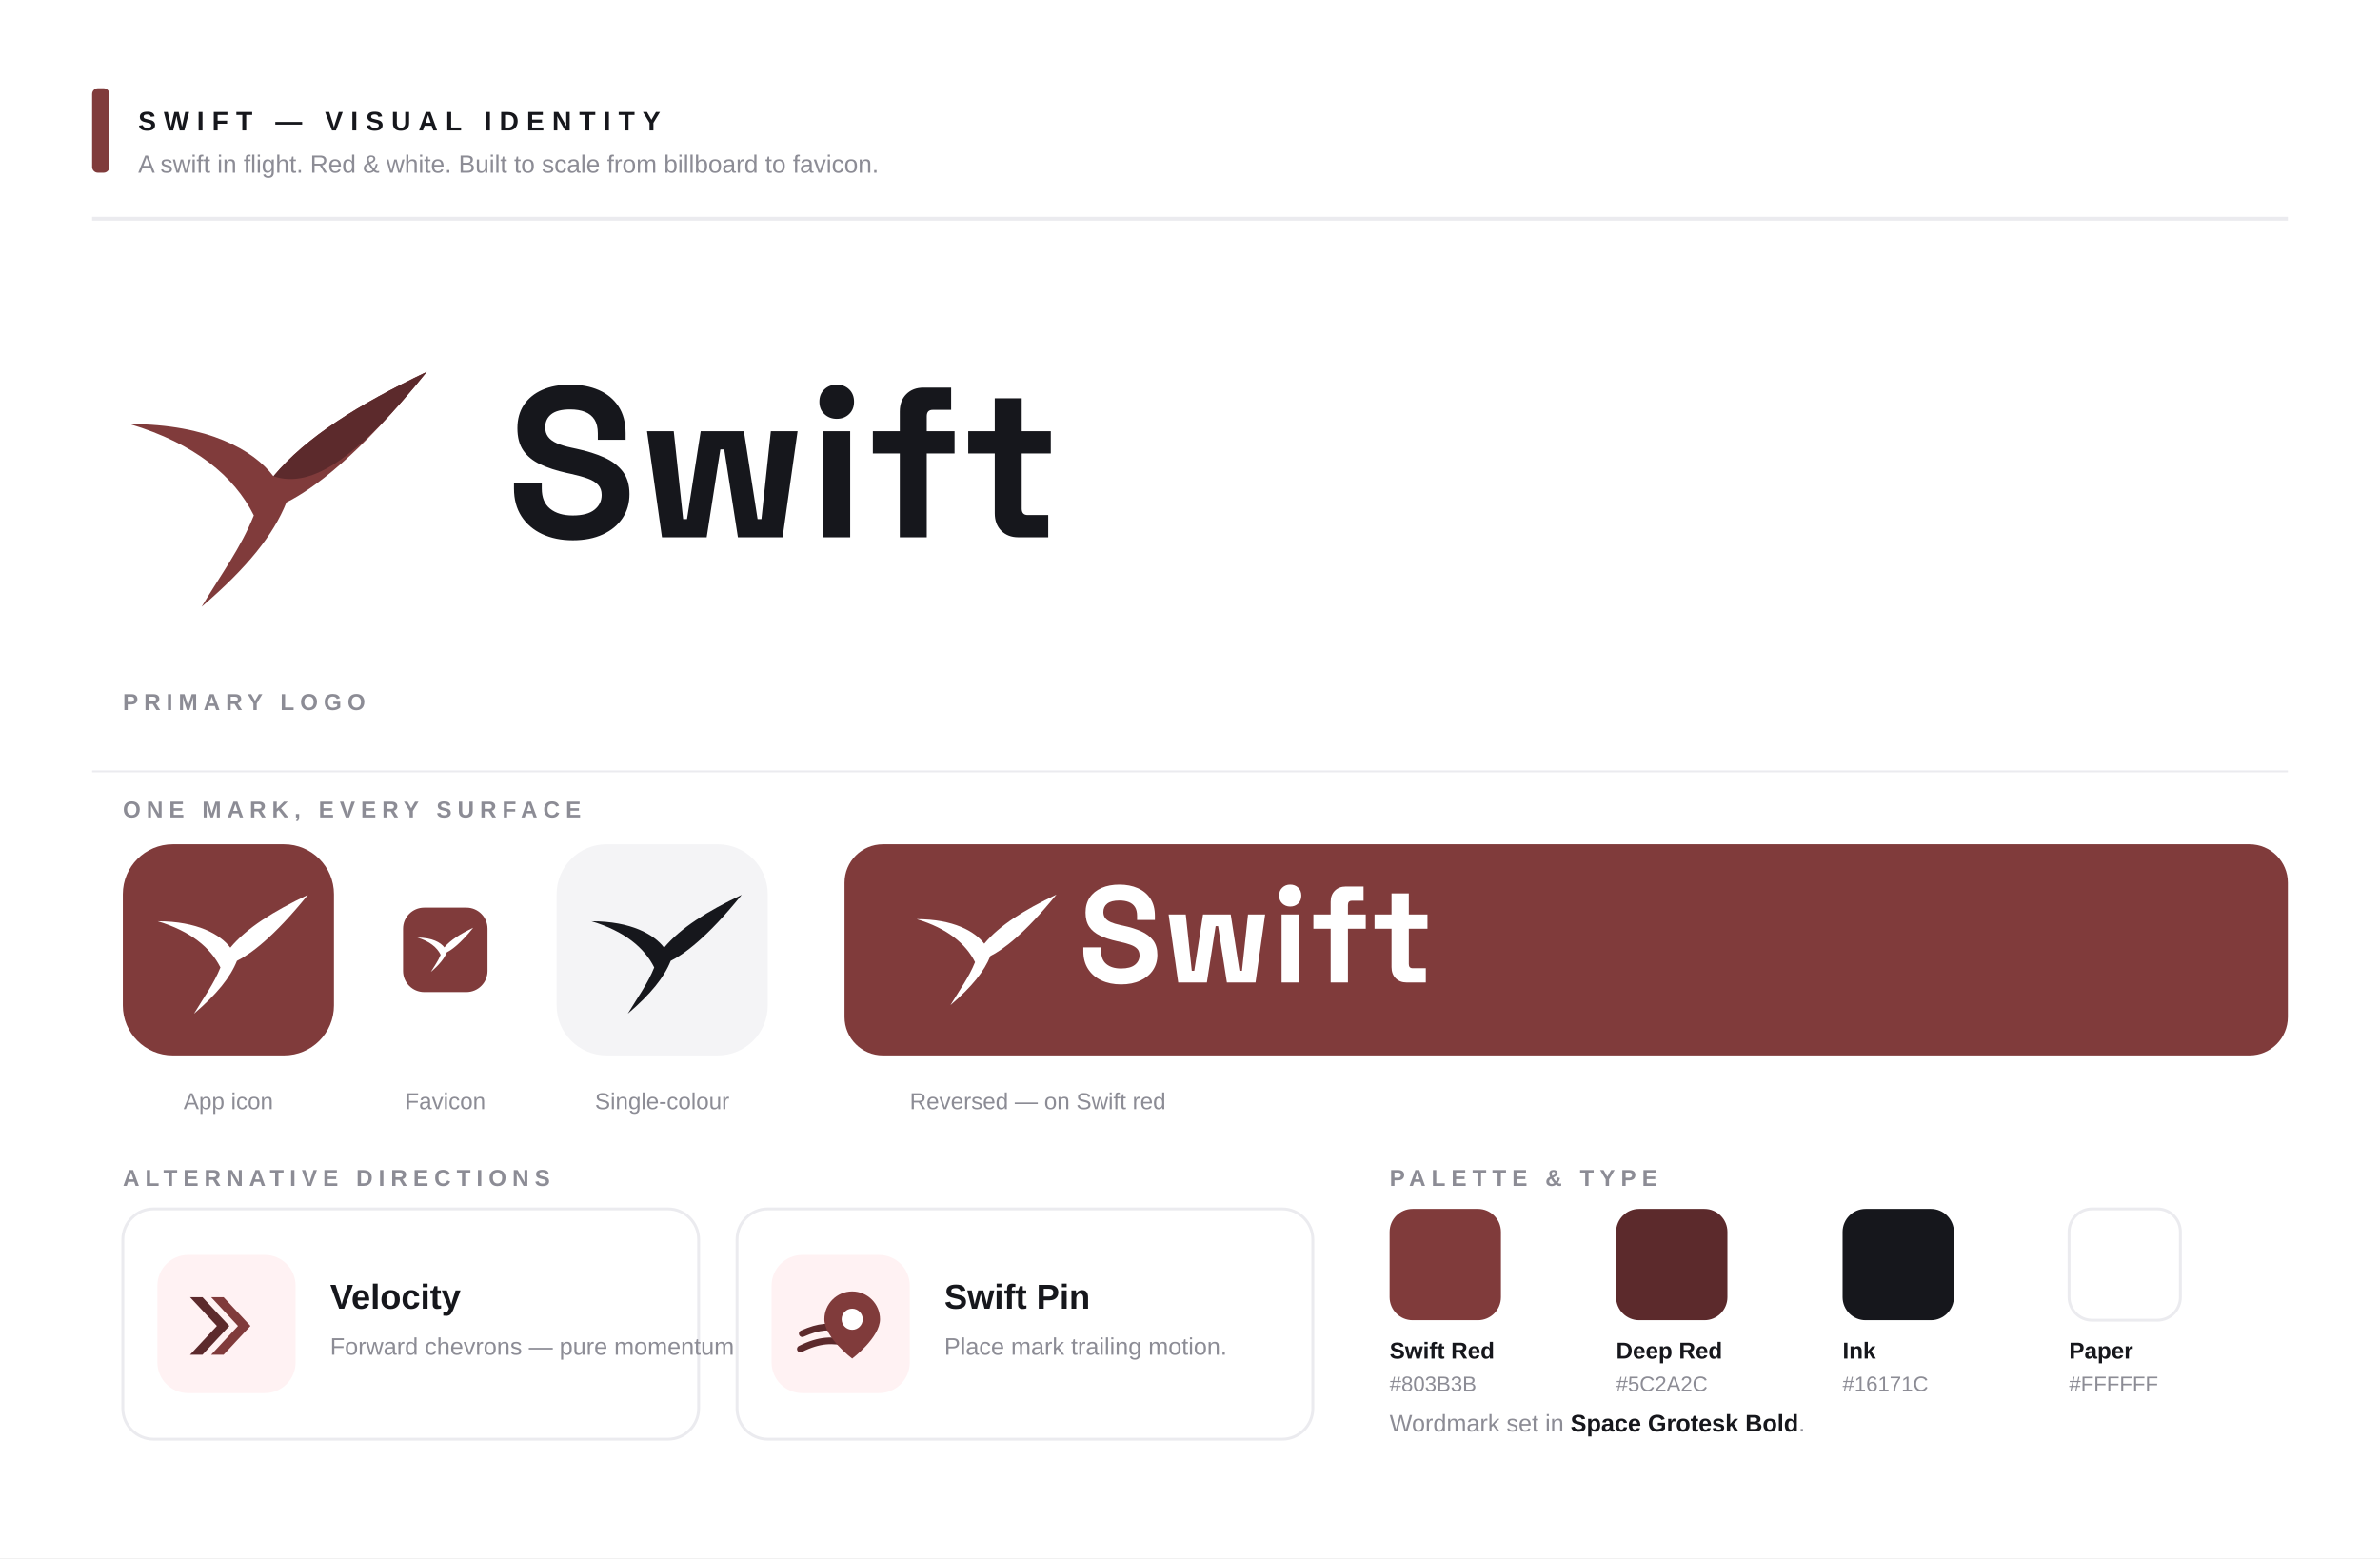
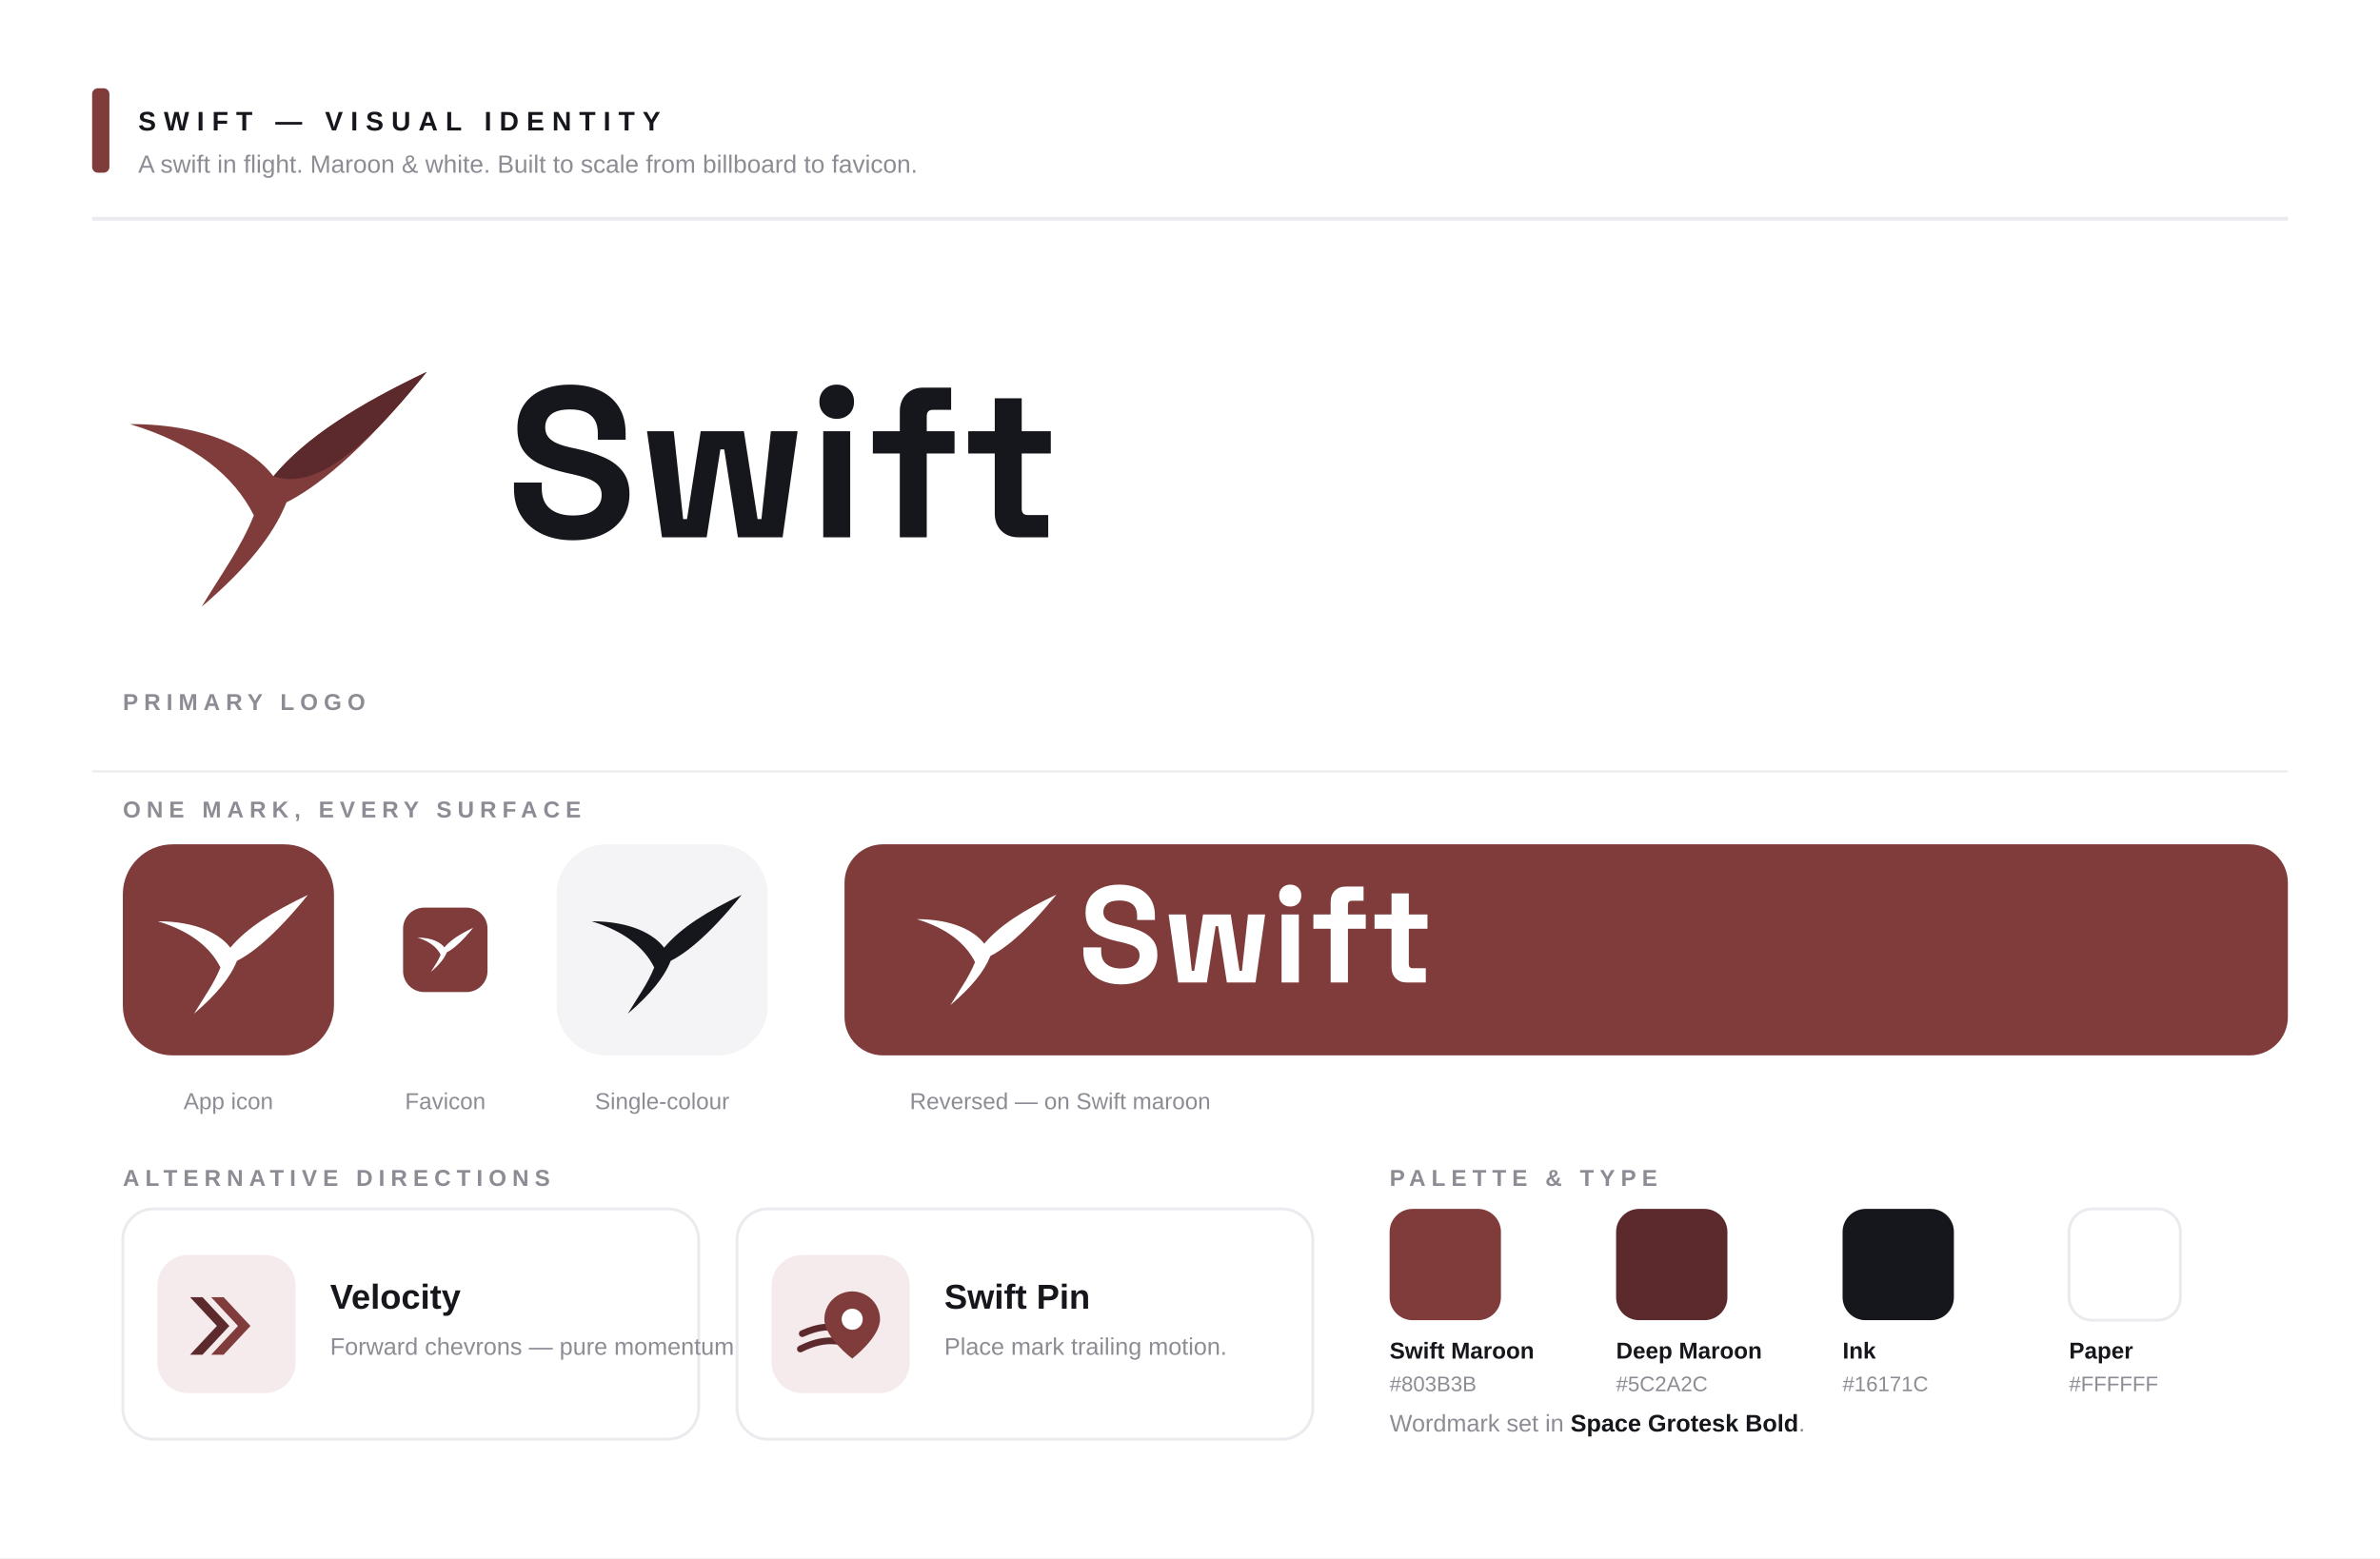
<svg xmlns="http://www.w3.org/2000/svg" width="1240" height="812" viewBox="0 0 1240 812">
  <rect width="1240" height="812" fill="#FFFFFF" />
  <rect x="48" y="46" width="9" height="44" rx="3" fill="#803B3B" />
  <text x="72" y="68" font-family="Space Grotesk,Arial" font-size="14" letter-spacing="4" font-weight="700" fill="#16171C">SWIFT — VISUAL IDENTITY</text>
-   <text x="72" y="90" font-family="Arial" font-size="13" fill="#8C8C95">A swift in flight. Red &amp; white. Built to scale from billboard to favicon.</text>
+   <text x="72" y="90" font-family="Arial" font-size="13" fill="#8C8C95">A swift in flight. Maroon &amp; white. Built to scale from billboard to favicon.</text>
  <line x1="48" y1="114" x2="1192" y2="114" stroke="#EBEBEF" stroke-width="2" />
  <g transform="translate(60,170) scale(1.7)">
    <g transform="translate(-1.5,-6)">
      <path d="M97 20 C76 30 60 40 50 52 C44 44 30 36 6 36 C26 42 38 52 44 64 C40 74 34 82 28 92 C42 80 50 70 54 60 C62 56 76 46 97 20 Z" fill="#803B3B" />
      <path d="M50 52 C62 56 76 46 97 20 C76 30 60 40 50 52 Z" fill="#5C2A2C" />
    </g>
  </g>
  <g transform="translate(264,280) scale(0.1114286,-0.1114286)">
    <path d="M309 -14Q228 -14 166.0 15.0Q104 44 69.0 98.0Q34 152 34 228V256H164V228Q164 165 203.0 133.5Q242 102 309 102Q377 102 410.5 129.0Q444 156 444 198Q444 227 427.5 245.0Q411 263 379.5 274.5Q348 286 303 296L280 301Q208 317 156.5 341.5Q105 366 77.5 406.0Q50 446 50 510Q50 574 80.5 619.5Q111 665 166.5 689.5Q222 714 297 714Q372 714 430.5 688.5Q489 663 522.5 612.5Q556 562 556 486V456H426V486Q426 526 410.5 550.5Q395 575 366.0 586.5Q337 598 297 598Q237 598 208.5 575.5Q180 553 180 514Q180 488 193.5 470.0Q207 452 234.0 440.0Q261 428 303 419L326 414Q401 398 456.5 373.0Q512 348 543.0 307.0Q574 266 574 202Q574 138 541.5 89.5Q509 41 449.5 13.5Q390 -14 309 -14Z M726 0 656 496H781L825 85H843L907 496H1109L1173 85H1191L1235 496H1360L1290 0H1081L1017 411H999L935 0Z M1480 0V496H1606V0ZM1543 554Q1509 554 1485.5 576.0Q1462 598 1462 634Q1462 670 1485.5 692.0Q1509 714 1543 714Q1578 714 1601.0 692.0Q1624 670 1624 634Q1624 598 1601.0 576.0Q1578 554 1543 554Z M1838 0V392H1712V496H1838V588Q1838 639 1868.5 669.5Q1899 700 1948 700H2078V596H1992Q1964 596 1964 566V496H2094V392H1964V0Z M2392 0Q2343 0 2312.5 30.5Q2282 61 2282 112V392H2158V496H2282V650H2408V496H2544V392H2408V134Q2408 104 2436 104H2532V0Z" fill="#16171C" />
  </g>
  <text x="64" y="370" font-family="Space Grotesk,Arial" font-size="12" letter-spacing="3" font-weight="700" fill="#8C8C95">PRIMARY LOGO</text>
  <line x1="48" y1="402" x2="1192" y2="402" stroke="#EBEBEF" stroke-width="1" />
  <text x="64" y="426" font-family="Space Grotesk,Arial" font-size="12" letter-spacing="3" font-weight="700" fill="#8C8C95">ONE MARK, EVERY SURFACE</text>
  <rect x="64" y="440" width="110" height="110" rx="26" fill="#803B3B" />
  <g transform="translate(78.3,454.3) scale(0.86)">
    <g transform="translate(-1.5,-6)">
      <path d="M97 20 C76 30 60 40 50 52 C44 44 30 36 6 36 C26 42 38 52 44 64 C40 74 34 82 28 92 C42 80 50 70 54 60 C62 56 76 46 97 20 Z" fill="#FFFFFF" />
    </g>
  </g>
  <text x="119" y="578" font-family="Arial" font-size="12" fill="#8C8C95" text-anchor="middle">App icon</text>
  <rect x="210" y="473" width="44" height="44" rx="11" fill="#803B3B" />
  <g transform="translate(216,479) scale(0.32)">
    <g transform="translate(-1.5,-6)">
      <path d="M97 20 C76 30 60 40 50 52 C44 44 30 36 6 36 C26 42 38 52 44 64 C40 74 34 82 28 92 C42 80 50 70 54 60 C62 56 76 46 97 20 Z" fill="#FFFFFF" />
    </g>
  </g>
  <text x="232" y="578" font-family="Arial" font-size="12" fill="#8C8C95" text-anchor="middle">Favicon</text>
  <rect x="290" y="440" width="110" height="110" rx="26" fill="#F4F4F6" />
  <g transform="translate(304.3,454.3) scale(0.86)">
    <g transform="translate(-1.5,-6)">
      <path d="M97 20 C76 30 60 40 50 52 C44 44 30 36 6 36 C26 42 38 52 44 64 C40 74 34 82 28 92 C42 80 50 70 54 60 C62 56 76 46 97 20 Z" fill="#16171C" />
    </g>
  </g>
  <text x="345" y="578" font-family="Arial" font-size="12" fill="#8C8C95" text-anchor="middle">Single-colour</text>
  <rect x="440" y="440" width="752" height="110" rx="20" fill="#803B3B" />
  <g transform="translate(474,455) scale(0.8)">
    <g transform="translate(-1.5,-6)">
      <path d="M97 20 C76 30 60 40 50 52 C44 44 30 36 6 36 C26 42 38 52 44 64 C40 74 34 82 28 92 C42 80 50 70 54 60 C62 56 76 46 97 20 Z" fill="#FFFFFF" />
    </g>
  </g>
  <g transform="translate(562,512) scale(0.07142857,-0.07142857)">
    <path d="M309 -14Q228 -14 166.0 15.0Q104 44 69.0 98.0Q34 152 34 228V256H164V228Q164 165 203.0 133.5Q242 102 309 102Q377 102 410.5 129.0Q444 156 444 198Q444 227 427.5 245.0Q411 263 379.5 274.5Q348 286 303 296L280 301Q208 317 156.5 341.5Q105 366 77.5 406.0Q50 446 50 510Q50 574 80.5 619.5Q111 665 166.5 689.5Q222 714 297 714Q372 714 430.5 688.5Q489 663 522.5 612.5Q556 562 556 486V456H426V486Q426 526 410.5 550.5Q395 575 366.0 586.5Q337 598 297 598Q237 598 208.5 575.5Q180 553 180 514Q180 488 193.5 470.0Q207 452 234.0 440.0Q261 428 303 419L326 414Q401 398 456.5 373.0Q512 348 543.0 307.0Q574 266 574 202Q574 138 541.5 89.5Q509 41 449.5 13.5Q390 -14 309 -14Z M726 0 656 496H781L825 85H843L907 496H1109L1173 85H1191L1235 496H1360L1290 0H1081L1017 411H999L935 0Z M1480 0V496H1606V0ZM1543 554Q1509 554 1485.5 576.0Q1462 598 1462 634Q1462 670 1485.5 692.0Q1509 714 1543 714Q1578 714 1601.0 692.0Q1624 670 1624 634Q1624 598 1601.0 576.0Q1578 554 1543 554Z M1838 0V392H1712V496H1838V588Q1838 639 1868.5 669.5Q1899 700 1948 700H2078V596H1992Q1964 596 1964 566V496H2094V392H1964V0Z M2392 0Q2343 0 2312.5 30.5Q2282 61 2282 112V392H2158V496H2282V650H2408V496H2544V392H2408V134Q2408 104 2436 104H2532V0Z" fill="#FFFFFF" />
  </g>
-   <text x="474" y="578" font-family="Arial" font-size="12" fill="#8C8C95">Reversed — on Swift red</text>
+   <text x="474" y="578" font-family="Arial" font-size="12" fill="#8C8C95">Reversed — on Swift maroon</text>
  <text x="64" y="618" font-family="Space Grotesk,Arial" font-size="12" letter-spacing="3" font-weight="700" fill="#8C8C95">ALTERNATIVE DIRECTIONS</text>
  <rect x="64" y="630" width="300" height="120" rx="16" fill="#FFFFFF" stroke="#EBEBEF" stroke-width="1.5" />
-   <rect x="82" y="654" width="72" height="72" rx="16" fill="#FFF2F3" />
+   <rect x="82" y="654" width="72" height="72" rx="16" fill="#F5EBEC" />
  <g transform="translate(94,666) scale(0.5)">
    <g transform="translate(-6,0)">
      <path d="M 16,20 L 44,50 L 16,80 L 29,80 L 57,50 L 29,20 Z" fill="#5C2A2C" />
      <path d="M 38,20 L 66,50 L 38,80 L 51,80 L 79,50 L 51,20 Z" fill="#803B3B" />
    </g>
  </g>
  <text x="172" y="682" font-family="Space Grotesk,Arial" font-size="18" font-weight="700" fill="#16171C">Velocity</text>
  <text x="172" y="706" font-family="Arial" font-size="12.5" fill="#8C8C95">Forward chevrons — pure momentum.</text>
  <rect x="384" y="630" width="300" height="120" rx="16" fill="#FFFFFF" stroke="#EBEBEF" stroke-width="1.5" />
-   <rect x="402" y="654" width="72" height="72" rx="16" fill="#FFF2F3" />
+   <rect x="402" y="654" width="72" height="72" rx="16" fill="#F5EBEC" />
  <g transform="translate(414,666) scale(0.5)">
    <g>
      <path d="M8 58 C26 50 36 50 52 53" stroke="#5C2A2C" stroke-width="7" fill="none" stroke-linecap="round" />
      <path d="M6 74 C26 64 40 64 56 68" stroke="#5C2A2C" stroke-width="7" fill="none" stroke-linecap="round" />
      <path d="M60 14 C44 14 31 27 31 43 C31 62 60 84 60 84 C60 84 89 62 89 43 C89 27 76 14 60 14 Z" fill="#803B3B" />
      <circle cx="60" cy="43" r="11" fill="#FFFFFF" />
    </g>
  </g>
  <text x="492" y="682" font-family="Space Grotesk,Arial" font-size="18" font-weight="700" fill="#16171C">Swift Pin</text>
  <text x="492" y="706" font-family="Arial" font-size="12.5" fill="#8C8C95">Place mark trailing motion.</text>
  <text x="724" y="618" font-family="Space Grotesk,Arial" font-size="12" letter-spacing="3" font-weight="700" fill="#8C8C95">PALETTE &amp; TYPE</text>
  <rect x="724" y="630" width="58" height="58" rx="12" fill="#803B3B" />
-   <text x="724" y="708" font-family="Arial" font-size="12" font-weight="700" fill="#16171C">Swift Red</text>
+   <text x="724" y="708" font-family="Arial" font-size="12" font-weight="700" fill="#16171C">Swift Maroon</text>
  <text x="724" y="725" font-family="Arial" font-size="11" fill="#8C8C95">#803B3B</text>
  <rect x="842" y="630" width="58" height="58" rx="12" fill="#5C2A2C" />
-   <text x="842" y="708" font-family="Arial" font-size="12" font-weight="700" fill="#16171C">Deep Red</text>
+   <text x="842" y="708" font-family="Arial" font-size="12" font-weight="700" fill="#16171C">Deep Maroon</text>
  <text x="842" y="725" font-family="Arial" font-size="11" fill="#8C8C95">#5C2A2C</text>
  <rect x="960" y="630" width="58" height="58" rx="12" fill="#16171C" />
  <text x="960" y="708" font-family="Arial" font-size="12" font-weight="700" fill="#16171C">Ink</text>
  <text x="960" y="725" font-family="Arial" font-size="11" fill="#8C8C95">#16171C</text>
  <rect x="1078" y="630" width="58" height="58" rx="12" fill="#FFFFFF" stroke="#EBEBEF" stroke-width="1.5" />
  <text x="1078" y="708" font-family="Arial" font-size="12" font-weight="700" fill="#16171C">Paper</text>
  <text x="1078" y="725" font-family="Arial" font-size="11" fill="#8C8C95">#FFFFFF</text>
  <text x="724" y="746" font-family="Arial" font-size="12.5" fill="#8C8C95">Wordmark set in <tspan font-weight="700" fill="#16171C">Space Grotesk Bold</tspan>.</text>
</svg>
